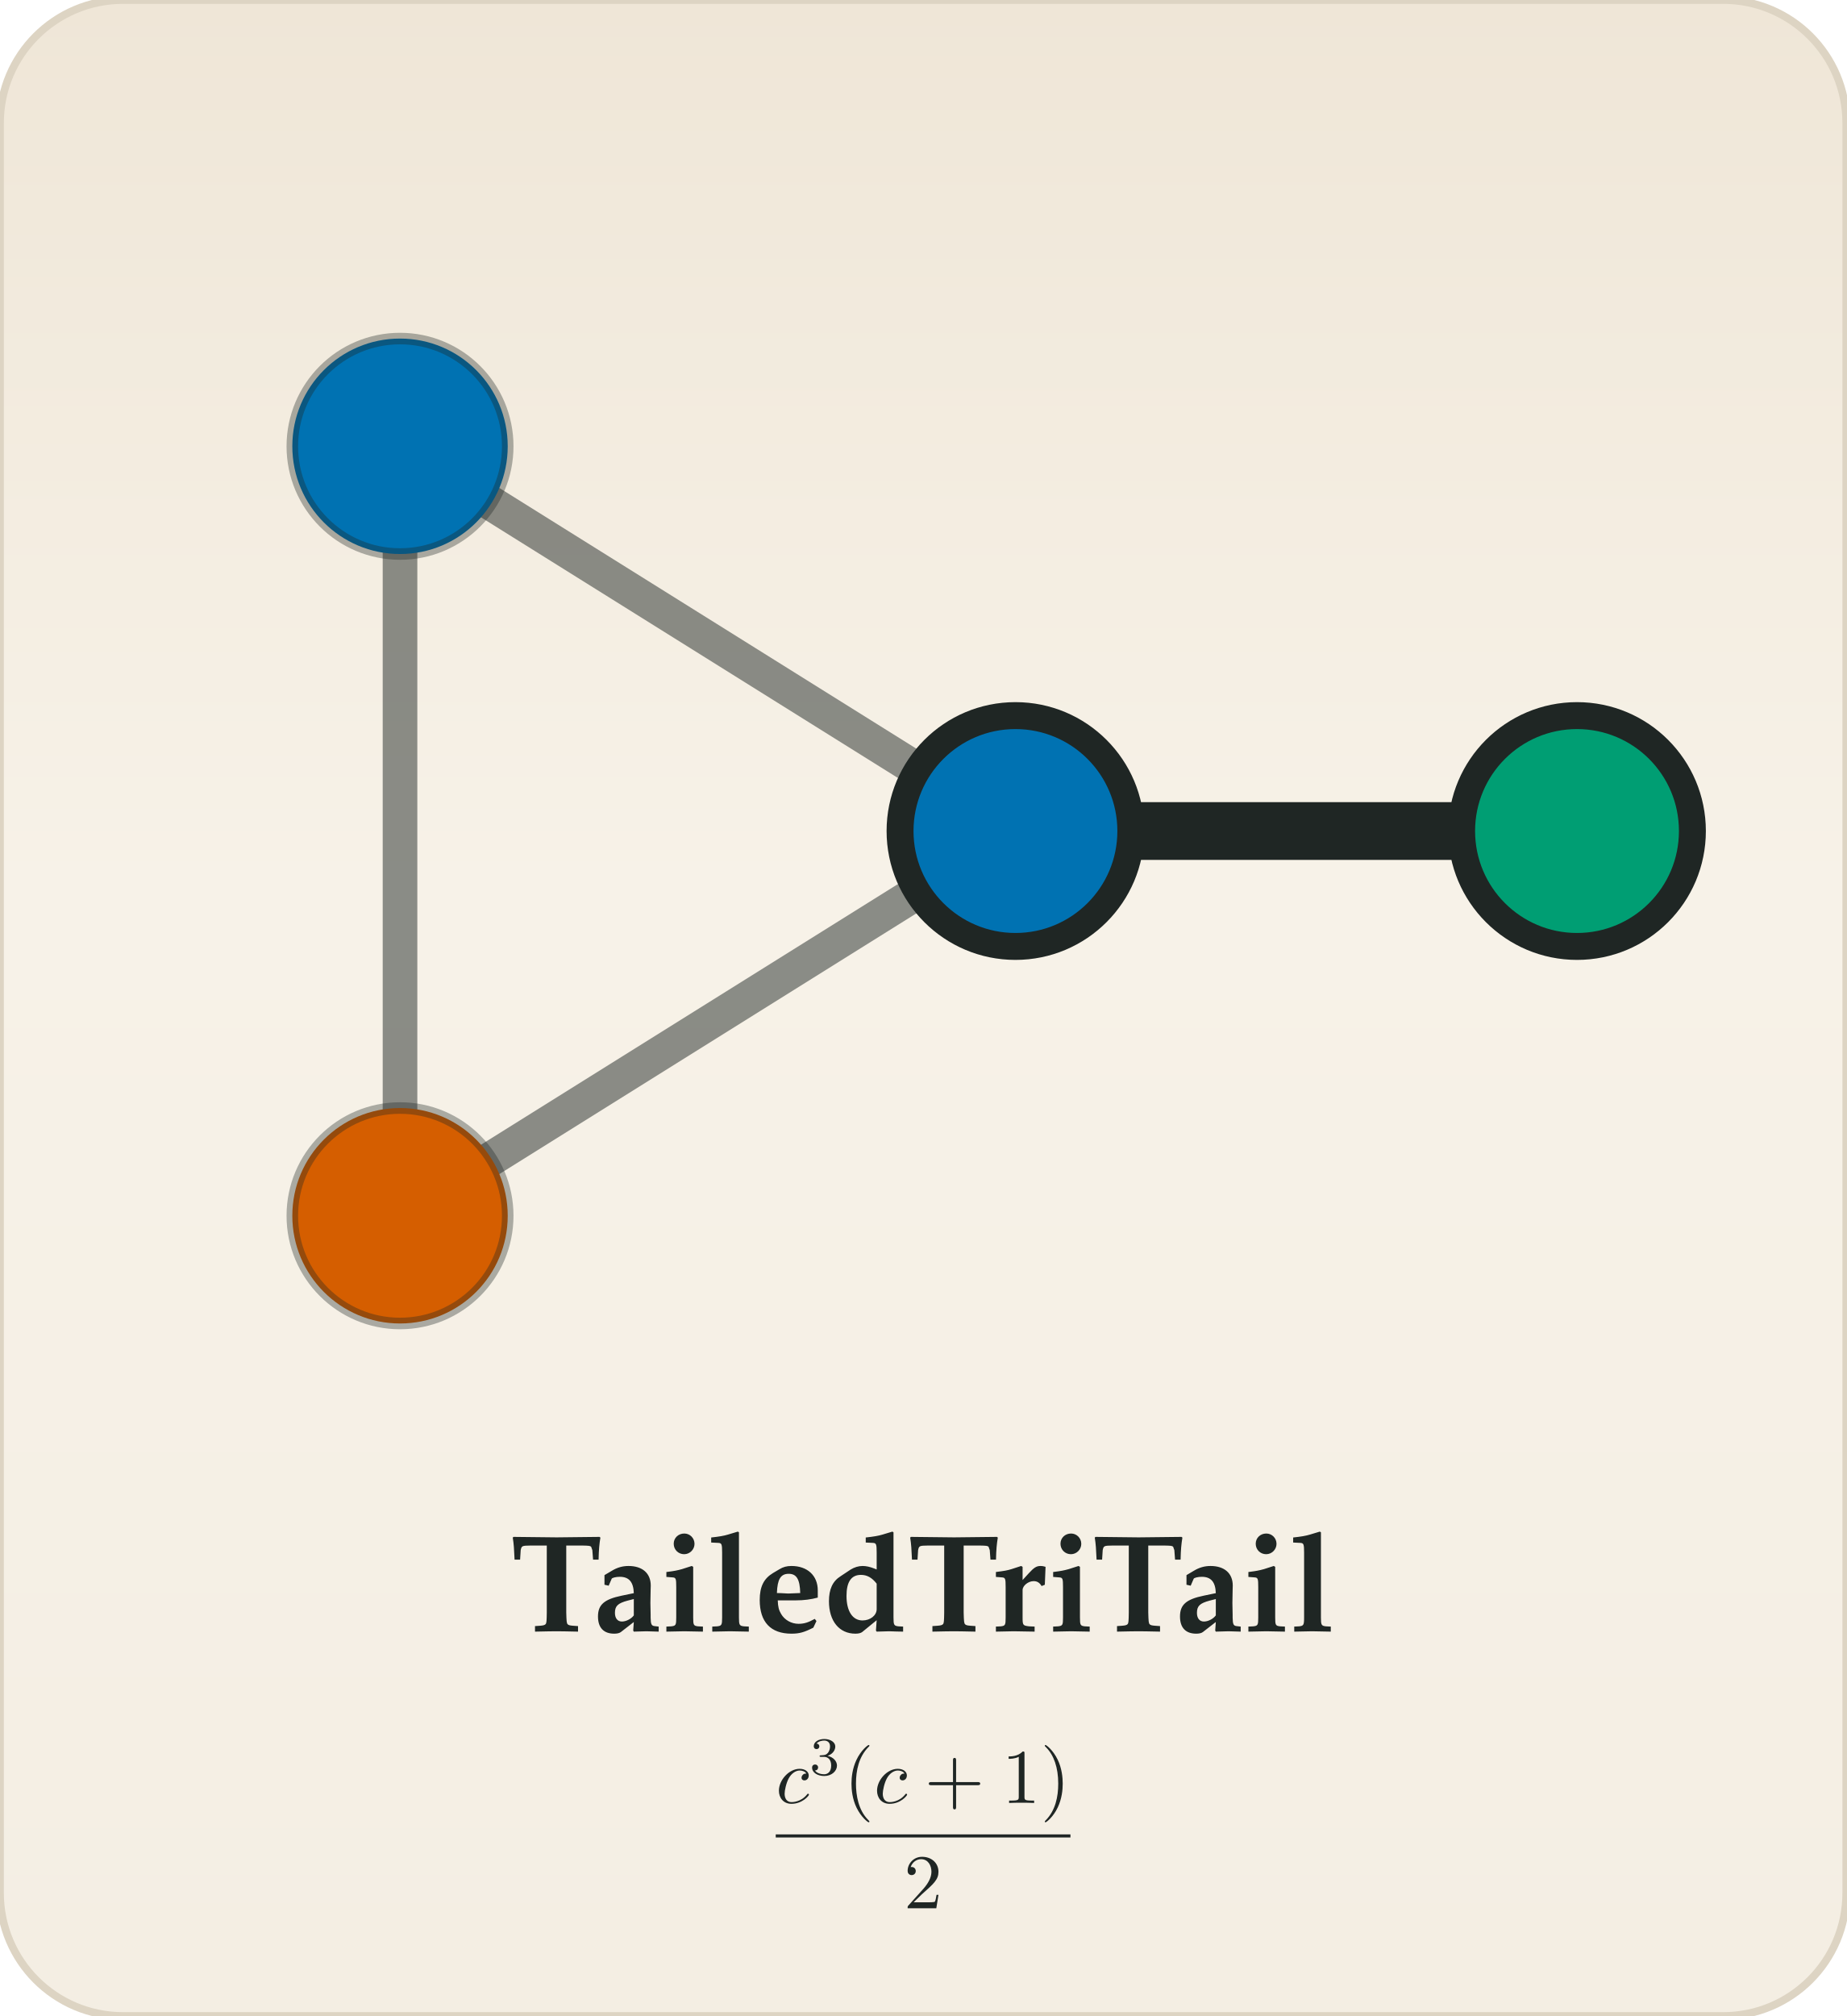
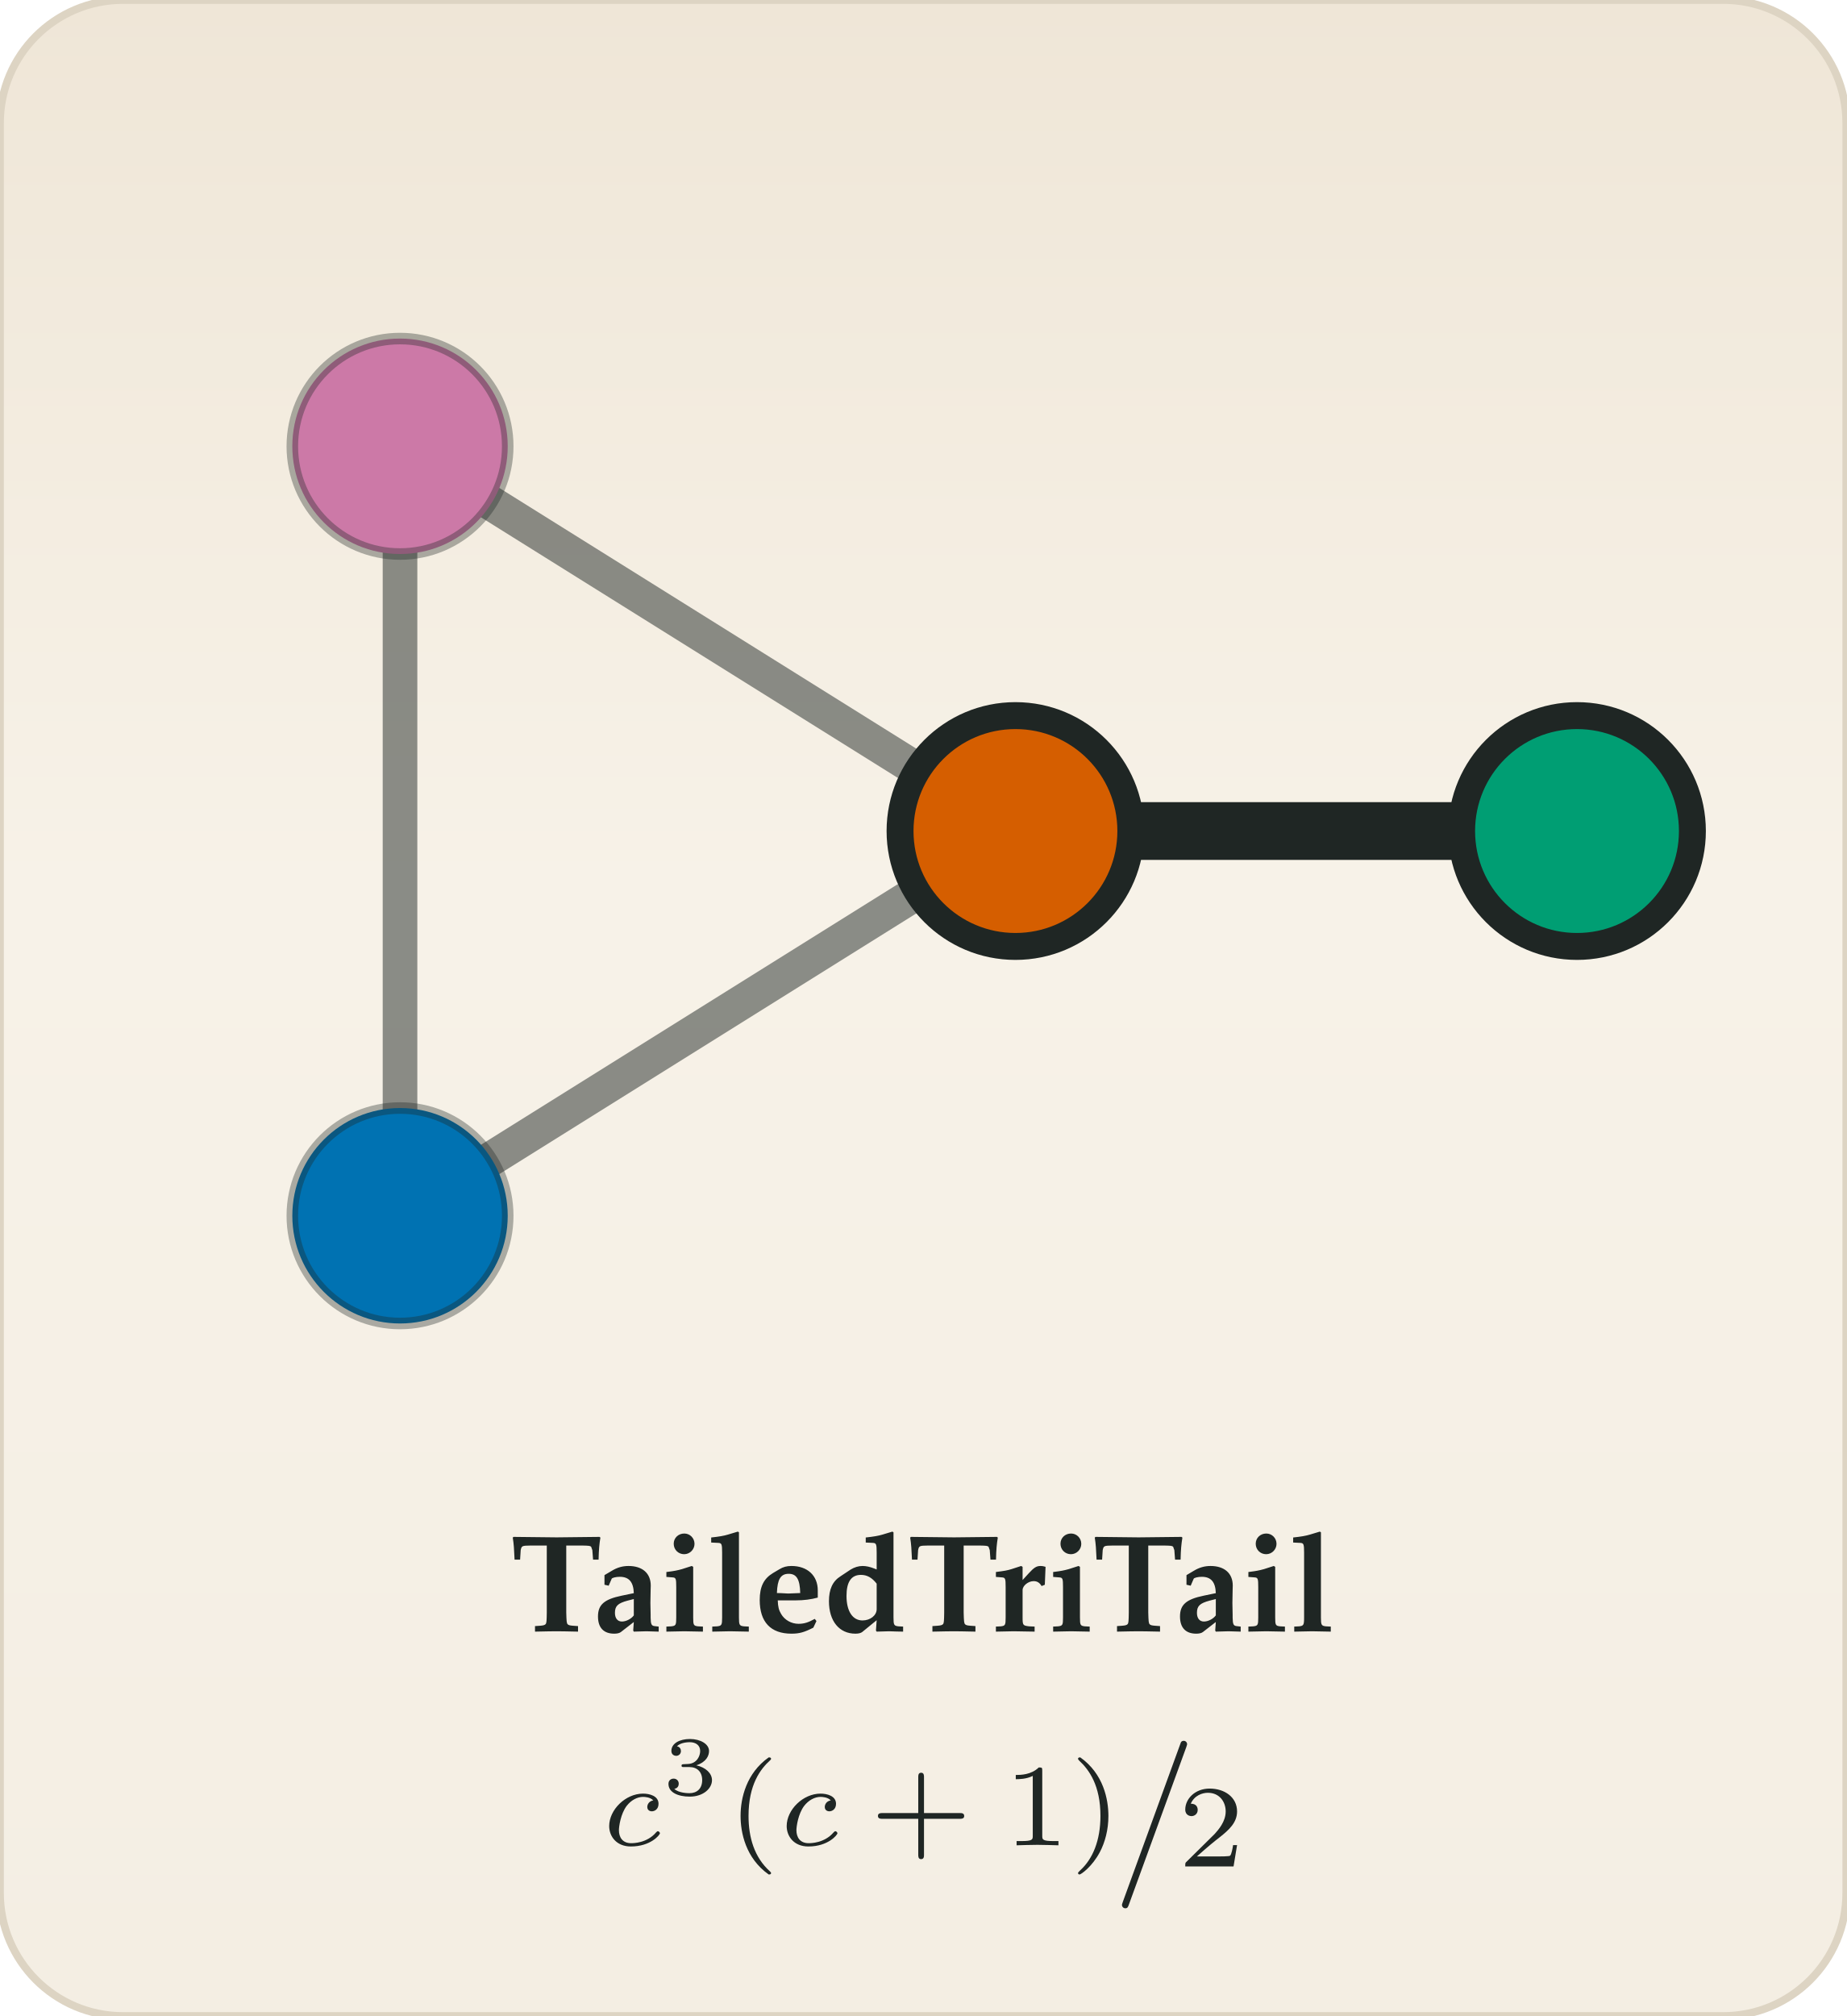
<svg xmlns="http://www.w3.org/2000/svg" xmlns:xlink="http://www.w3.org/1999/xlink" viewBox="0 0 240 262" width="240" height="262" role="img" aria-label="TailedTriTail (orbit 6)">
  <defs>
    <linearGradient id="paper" x1="0" y1="0" x2="0" y2="262" gradientUnits="userSpaceOnUse">
      <stop offset="0" stop-color="#efe6d7" />
      <stop offset="0.44" stop-color="#f7f2e8" />
      <stop offset="1" stop-color="#f4eee3" />
    </linearGradient>
  </defs>
  <rect width="240" height="262" rx="16" fill="url(#paper)" stroke="#ddd4c3" stroke-width="1" />
  <line x1="52.0" y1="58.0" x2="52.0" y2="158.0" stroke="#1f2624" stroke-opacity="0.5" stroke-width="4.5" stroke-linecap="round" />
  <line x1="52.0" y1="158.0" x2="132.0" y2="108.0" stroke="#1f2624" stroke-opacity="0.5" stroke-width="4.5" stroke-linecap="round" />
  <line x1="52.0" y1="58.0" x2="132.0" y2="108.0" stroke="#1f2624" stroke-opacity="0.5" stroke-width="4.5" stroke-linecap="round" />
  <line x1="132.0" y1="108.0" x2="205.0" y2="108.0" stroke="#1f2624" stroke-width="7.5" stroke-linecap="round" />
-   <circle cx="52.0" cy="58.0" r="14" fill="#0072B2" stroke="#1f2624" stroke-width="1.5" stroke-opacity="0.35" />
-   <circle cx="52.0" cy="158.0" r="14" fill="#D55E00" stroke="#1f2624" stroke-width="1.5" stroke-opacity="0.35" />
-   <circle cx="132.0" cy="108.0" r="15" fill="#0072B2" stroke="#1f2624" stroke-width="3.5" stroke-opacity="1.0" />
+   <circle cx="52.0" cy="58.0" r="14" fill="#CC79A7" stroke="#1f2624" stroke-width="1.5" stroke-opacity="0.35" />
+   <circle cx="52.0" cy="158.0" r="14" fill="#0072B2" stroke="#1f2624" stroke-width="1.5" stroke-opacity="0.35" />
+   <circle cx="132.0" cy="108.0" r="15" fill="#D55E00" stroke="#1f2624" stroke-width="3.5" stroke-opacity="1.0" />
  <circle cx="205.0" cy="108.0" r="15" fill="#009E73" stroke="#1f2624" stroke-width="3.5" stroke-opacity="1.0" />
  <text x="120.0" y="212" text-anchor="middle" font-family="Iowan Old Style, Palatino Linotype, Book Antiqua, Georgia, serif" font-size="18" font-weight="600" fill="#1f2624">TailedTriTail</text>
-   <svg x="100.84" y="226.00" width="38.31" height="22.00" viewBox="-68.812 -70.144 37.999 21.82" overflow="visible">
+   <svg x="79.19" y="226.00" width="81.62" height="22.00" viewBox="-69.575 -70.115 37.362 10.07" overflow="visible">
    <g fill="#1f2624">
      <defs>
-         <path id="f6_g1-40" d="M3.298 2.391C3.298 2.361 3.298 2.341 3.128 2.172C1.883 .917 1.564-.966 1.564-2.491C1.564-4.224 1.943-5.958 3.168-7.203C3.298-7.323 3.298-7.342 3.298-7.372C3.298-7.442 3.258-7.472 3.198-7.472C3.098-7.472 2.202-6.795 1.614-5.529C1.106-4.433 .986-3.328 .986-2.491C.986-1.714 1.096-.508 1.644 .618C2.242 1.843 3.098 2.491 3.198 2.491C3.258 2.491 3.298 2.461 3.298 2.391Z" />
-         <path id="f6_g1-41" d="M2.879-2.491C2.879-3.268 2.77-4.473 2.222-5.599C1.624-6.824 .767-7.472 .667-7.472C.608-7.472 .568-7.432 .568-7.372C.568-7.342 .568-7.323 .757-7.143C1.733-6.157 2.301-4.573 2.301-2.491C2.301-.787 1.933 .966 .697 2.222C.568 2.341 .568 2.361 .568 2.391C.568 2.451 .608 2.491 .667 2.491C.767 2.491 1.664 1.813 2.252 .548C2.76-.548 2.879-1.654 2.879-2.491Z" />
-         <path id="f6_g1-43" d="M4.075-2.291H6.854C6.994-2.291 7.183-2.291 7.183-2.491S6.994-2.69 6.854-2.69H4.075V-5.479C4.075-5.619 4.075-5.808 3.875-5.808S3.676-5.619 3.676-5.479V-2.69H.887C.747-2.69 .558-2.69 .558-2.491S.747-2.291 .887-2.291H3.676V.498C3.676 .638 3.676 .827 3.875 .827S4.075 .638 4.075 .498V-2.291Z" />
-         <path id="f6_g1-49" d="M2.929-6.376C2.929-6.615 2.929-6.635 2.7-6.635C2.082-5.998 1.205-5.998 .887-5.998V-5.689C1.086-5.689 1.674-5.689 2.192-5.948V-.787C2.192-.428 2.162-.309 1.265-.309H.946V0C1.295-.03 2.162-.03 2.56-.03S3.826-.03 4.174 0V-.309H3.856C2.959-.309 2.929-.418 2.929-.787V-6.376Z" />
-         <path id="f6_g1-50" d="M1.265-.767L2.321-1.793C3.875-3.168 4.473-3.706 4.473-4.702C4.473-5.838 3.577-6.635 2.361-6.635C1.235-6.635 .498-5.719 .498-4.832C.498-4.274 .996-4.274 1.026-4.274C1.196-4.274 1.544-4.394 1.544-4.802C1.544-5.061 1.365-5.32 1.016-5.32C.936-5.32 .917-5.32 .887-5.31C1.116-5.958 1.654-6.326 2.232-6.326C3.138-6.326 3.567-5.519 3.567-4.702C3.567-3.905 3.068-3.118 2.521-2.501L.608-.369C.498-.259 .498-.239 .498 0H4.194L4.473-1.733H4.224C4.174-1.435 4.105-.996 4.005-.847C3.935-.767 3.278-.767 3.059-.767H1.265Z" />
-         <path id="f6_g2-51" d="M1.904-2.329C2.448-2.329 2.838-1.953 2.838-1.206C2.838-.342 2.336-.084 1.932-.084C1.653-.084 1.039-.16 .746-.572C1.074-.586 1.151-.816 1.151-.962C1.151-1.186 .983-1.346 .767-1.346C.572-1.346 .377-1.227 .377-.941C.377-.286 1.102 .139 1.946 .139C2.915 .139 3.585-.509 3.585-1.206C3.585-1.75 3.138-2.294 2.371-2.455C3.103-2.72 3.368-3.243 3.368-3.668C3.368-4.219 2.734-4.631 1.96-4.631S.593-4.254 .593-3.696C.593-3.459 .746-3.327 .955-3.327C1.172-3.327 1.311-3.487 1.311-3.682C1.311-3.884 1.172-4.031 .955-4.045C1.2-4.352 1.681-4.428 1.939-4.428C2.253-4.428 2.692-4.275 2.692-3.668C2.692-3.375 2.594-3.055 2.413-2.838C2.183-2.573 1.988-2.559 1.639-2.538C1.465-2.525 1.451-2.525 1.416-2.518C1.402-2.518 1.346-2.504 1.346-2.427C1.346-2.329 1.409-2.329 1.527-2.329H1.904Z" />
-         <path id="f6_g0-99" d="M3.945-3.786C3.786-3.786 3.646-3.786 3.507-3.646C3.347-3.497 3.328-3.328 3.328-3.258C3.328-3.019 3.507-2.909 3.696-2.909C3.985-2.909 4.254-3.148 4.254-3.547C4.254-4.035 3.786-4.403 3.078-4.403C1.733-4.403 .408-2.979 .408-1.574C.408-.677 .986 .11 2.022 .11C3.447 .11 4.284-.946 4.284-1.066C4.284-1.126 4.224-1.196 4.164-1.196C4.115-1.196 4.095-1.176 4.035-1.096C3.248-.11 2.162-.11 2.042-.11C1.415-.11 1.146-.598 1.146-1.196C1.146-1.604 1.345-2.57 1.684-3.188C1.993-3.756 2.54-4.184 3.088-4.184C3.427-4.184 3.806-4.055 3.945-3.786Z" />
+         <path id="f6_g0-61" d="M4.374-7.093C4.423-7.223 4.423-7.263 4.423-7.273C4.423-7.382 4.334-7.472 4.224-7.472C4.154-7.472 4.085-7.442 4.055-7.382L.598 2.112C.548 2.242 .548 2.281 .548 2.291C.548 2.401 .638 2.491 .747 2.491C.877 2.491 .907 2.421 .966 2.252L4.374-7.093Z" />
+         <path id="f6_g2-40" d="M2.476-5.23C1.151-4.296 .802-2.817 .802-1.75C.802-.767 1.095 .76 2.476 1.736C2.532 1.736 2.615 1.736 2.615 1.653C2.615 1.611 2.594 1.597 2.545 1.548C1.618 .711 1.276-.474 1.276-1.743C1.276-3.626 1.995-4.547 2.566-5.063C2.594-5.091 2.615-5.112 2.615-5.147C2.615-5.23 2.532-5.23 2.476-5.23Z" />
+         <path id="f6_g2-41" d="M.628-5.23C.579-5.23 .495-5.23 .495-5.147C.495-5.112 .516-5.091 .558-5.042C1.158-4.491 1.827-3.55 1.827-1.75C1.827-.293 1.374 .809 .621 1.492C.502 1.611 .495 1.618 .495 1.653S.516 1.736 .586 1.736C.669 1.736 1.332 1.276 1.792 .404C2.099-.174 2.301-.928 2.301-1.743C2.301-2.727 2.008-4.254 .628-5.23Z" />
+         <path id="f6_g2-43" d="M3.229-1.576H5.363C5.454-1.576 5.621-1.576 5.621-1.743C5.621-1.918 5.461-1.918 5.363-1.918H3.229V-4.059C3.229-4.149 3.229-4.317 3.062-4.317C2.887-4.317 2.887-4.156 2.887-4.059V-1.918H.746C.656-1.918 .488-1.918 .488-1.75C.488-1.576 .649-1.576 .746-1.576H2.887V.565C2.887 .656 2.887 .823 3.055 .823C3.229 .823 3.229 .663 3.229 .565V-1.576Z" />
+         <path id="f6_g2-49" d="M2.336-4.435C2.336-4.624 2.322-4.631 2.127-4.631C1.681-4.191 1.046-4.184 .76-4.184V-3.933C.928-3.933 1.388-3.933 1.771-4.129V-.572C1.771-.342 1.771-.251 1.074-.251H.809V0C.934-.007 1.792-.028 2.05-.028C2.267-.028 3.145-.007 3.299 0V-.251H3.034C2.336-.251 2.336-.342 2.336-.572V-4.435Z" />
+         <path id="f6_g2-50" d="M3.522-1.269H3.285C3.264-1.116 3.194-.704 3.103-.635C3.048-.593 2.511-.593 2.413-.593H1.13C1.862-1.241 2.106-1.437 2.525-1.764C3.041-2.176 3.522-2.608 3.522-3.271C3.522-4.115 2.783-4.631 1.89-4.631C1.025-4.631 .439-4.024 .439-3.382C.439-3.027 .739-2.992 .809-2.992C.976-2.992 1.179-3.11 1.179-3.361C1.179-3.487 1.13-3.731 .767-3.731C.983-4.226 1.458-4.38 1.785-4.38C2.483-4.38 2.845-3.836 2.845-3.271C2.845-2.664 2.413-2.183 2.19-1.932L.509-.272C.439-.209 .439-.195 .439 0H3.313L3.522-1.269Z" />
+         <path id="f6_g3-51" d="M1.644-1.649C2.102-1.649 2.406-1.365 2.406-.872C2.406-.364 2.092-.095 1.649-.095C1.594-.095 1.001-.095 .747-.354C.951-.384 1.011-.538 1.011-.658C1.011-.842 .872-.961 .707-.961C.548-.961 .399-.857 .399-.648C.399-.13 .986 .11 1.664 .11C2.481 .11 2.989-.384 2.989-.867C2.989-1.275 2.625-1.624 2.057-1.753C2.655-1.948 2.814-2.326 2.814-2.605C2.814-3.014 2.306-3.318 1.679-3.318C1.066-3.318 .573-3.059 .573-2.61C.573-2.376 .762-2.316 .857-2.316C1.001-2.316 1.141-2.421 1.141-2.6C1.141-2.715 1.081-2.854 .902-2.884C1.116-3.113 1.559-3.128 1.664-3.128C2.027-3.128 2.286-2.944 2.286-2.605C2.286-2.316 2.097-1.863 1.574-1.833C1.435-1.828 1.415-1.823 1.285-1.818C1.23-1.813 1.176-1.808 1.176-1.733C1.176-1.649 1.225-1.649 1.315-1.649H1.644Z" />
+         <path id="f6_g1-99" d="M3.055-2.671C2.803-2.629 2.699-2.434 2.699-2.28C2.699-2.092 2.845-2.022 2.971-2.022C3.124-2.022 3.368-2.134 3.368-2.469C3.368-2.943 2.824-3.075 2.448-3.075C1.402-3.075 .432-2.113 .432-1.144C.432-.544 .851 .07 1.723 .07C2.901 .07 3.452-.621 3.452-.718C3.452-.76 3.389-.837 3.333-.837C3.292-.837 3.278-.823 3.222-.767C2.678-.126 1.862-.126 1.736-.126C1.234-.126 1.011-.467 1.011-.9C1.011-1.102 1.109-1.862 1.471-2.343C1.736-2.685 2.099-2.88 2.448-2.88C2.545-2.88 2.88-2.866 3.055-2.671Z" />
      </defs>
      <g id="f6_page">
-         <use x="-68.812" y="-61.898" xlink:href="#f6_g0-99" />
-         <use x="-64.501" y="-65.513" xlink:href="#f6_g2-51" />
-         <use x="-60.031" y="-61.898" xlink:href="#f6_g1-40" />
-         <use x="-56.157" y="-61.898" xlink:href="#f6_g0-99" />
-         <use x="-49.632" y="-61.898" xlink:href="#f6_g1-43" />
-         <use x="-39.669" y="-61.898" xlink:href="#f6_g1-49" />
-         <use x="-34.688" y="-61.898" xlink:href="#f6_g1-41" />
-         <rect x="-68.812" y="-57.848" height=".398" width="37.999" />
-         <use x="-52.303" y="-48.324" xlink:href="#f6_g1-50" />
+         <use x="-70.007" y="-63.791" xlink:href="#f6_g1-99" />
+         <use x="-66.447" y="-66.797" xlink:href="#f6_g3-51" />
+         <use x="-62.559" y="-63.791" xlink:href="#f6_g2-40" />
+         <use x="-59.445" y="-63.791" xlink:href="#f6_g1-99" />
+         <use x="-54.071" y="-63.791" xlink:href="#f6_g2-43" />
+         <use x="-46.141" y="-63.791" xlink:href="#f6_g2-49" />
+         <use x="-42.17" y="-63.791" xlink:href="#f6_g2-41" />
+         <use x="-39.61" y="-62.535" xlink:href="#f6_g0-61" />
+         <use x="-35.735" y="-62.535" xlink:href="#f6_g2-50" />
      </g>
    </g>
  </svg>
</svg>
